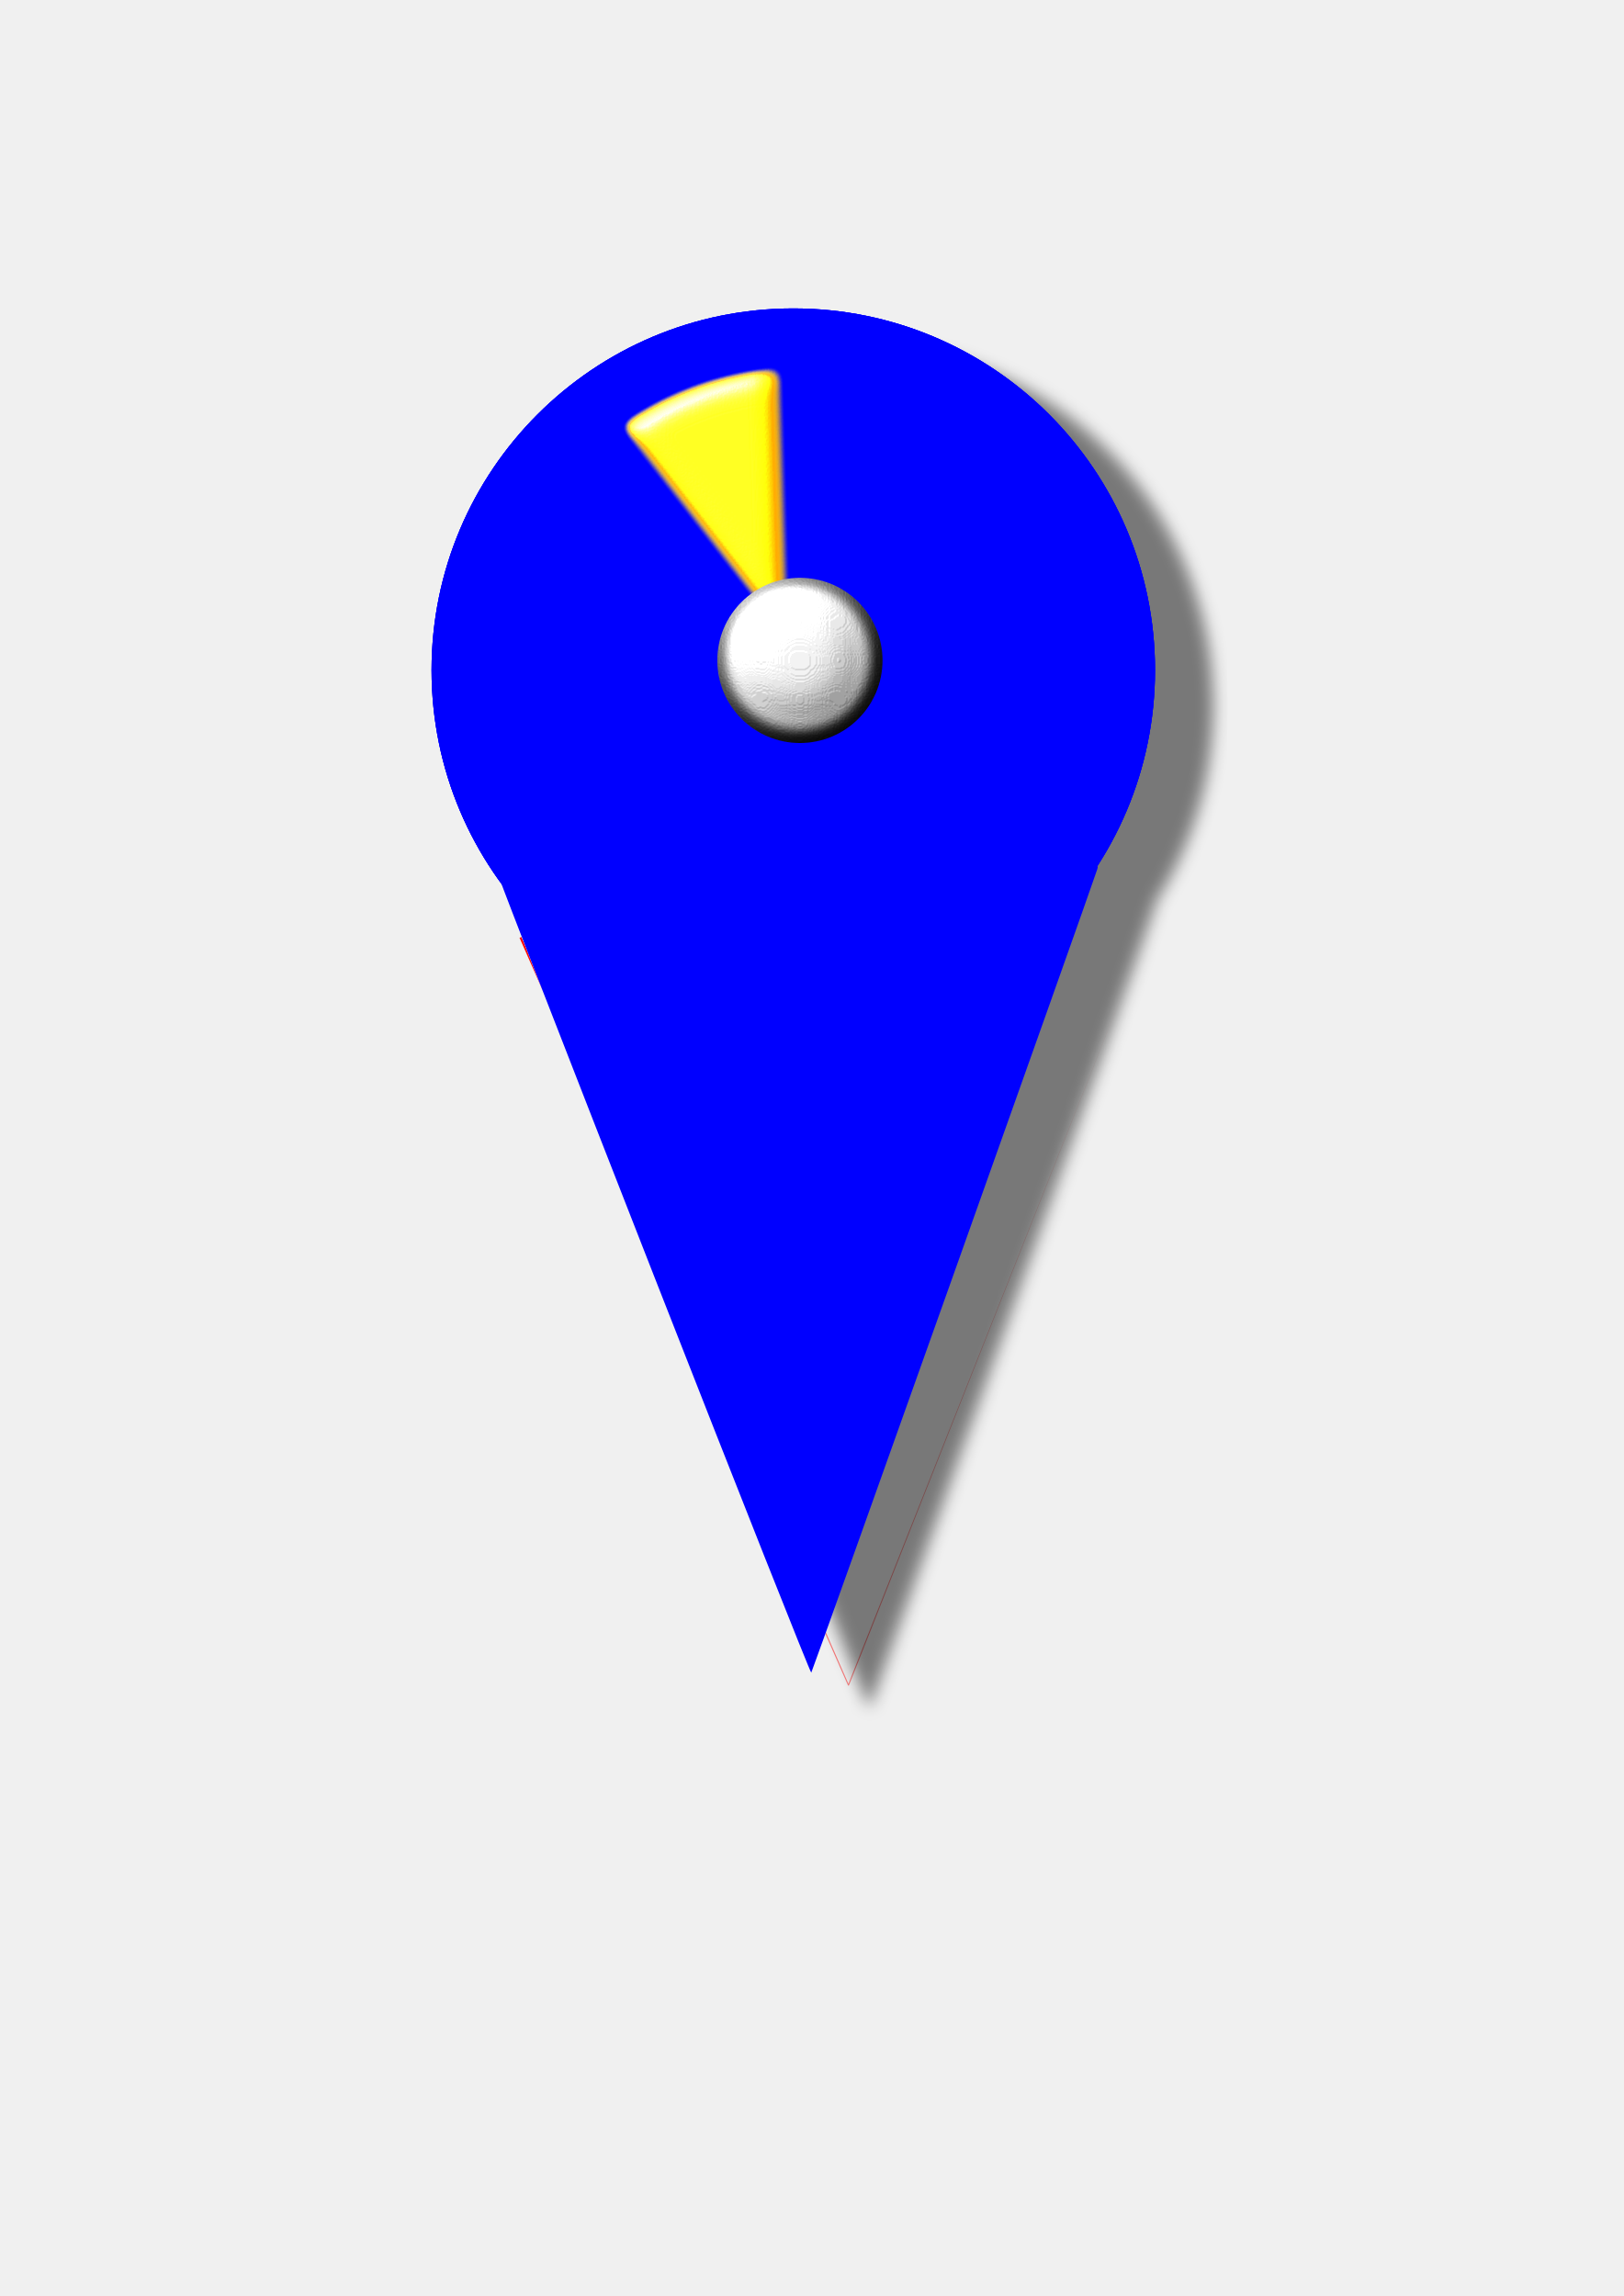
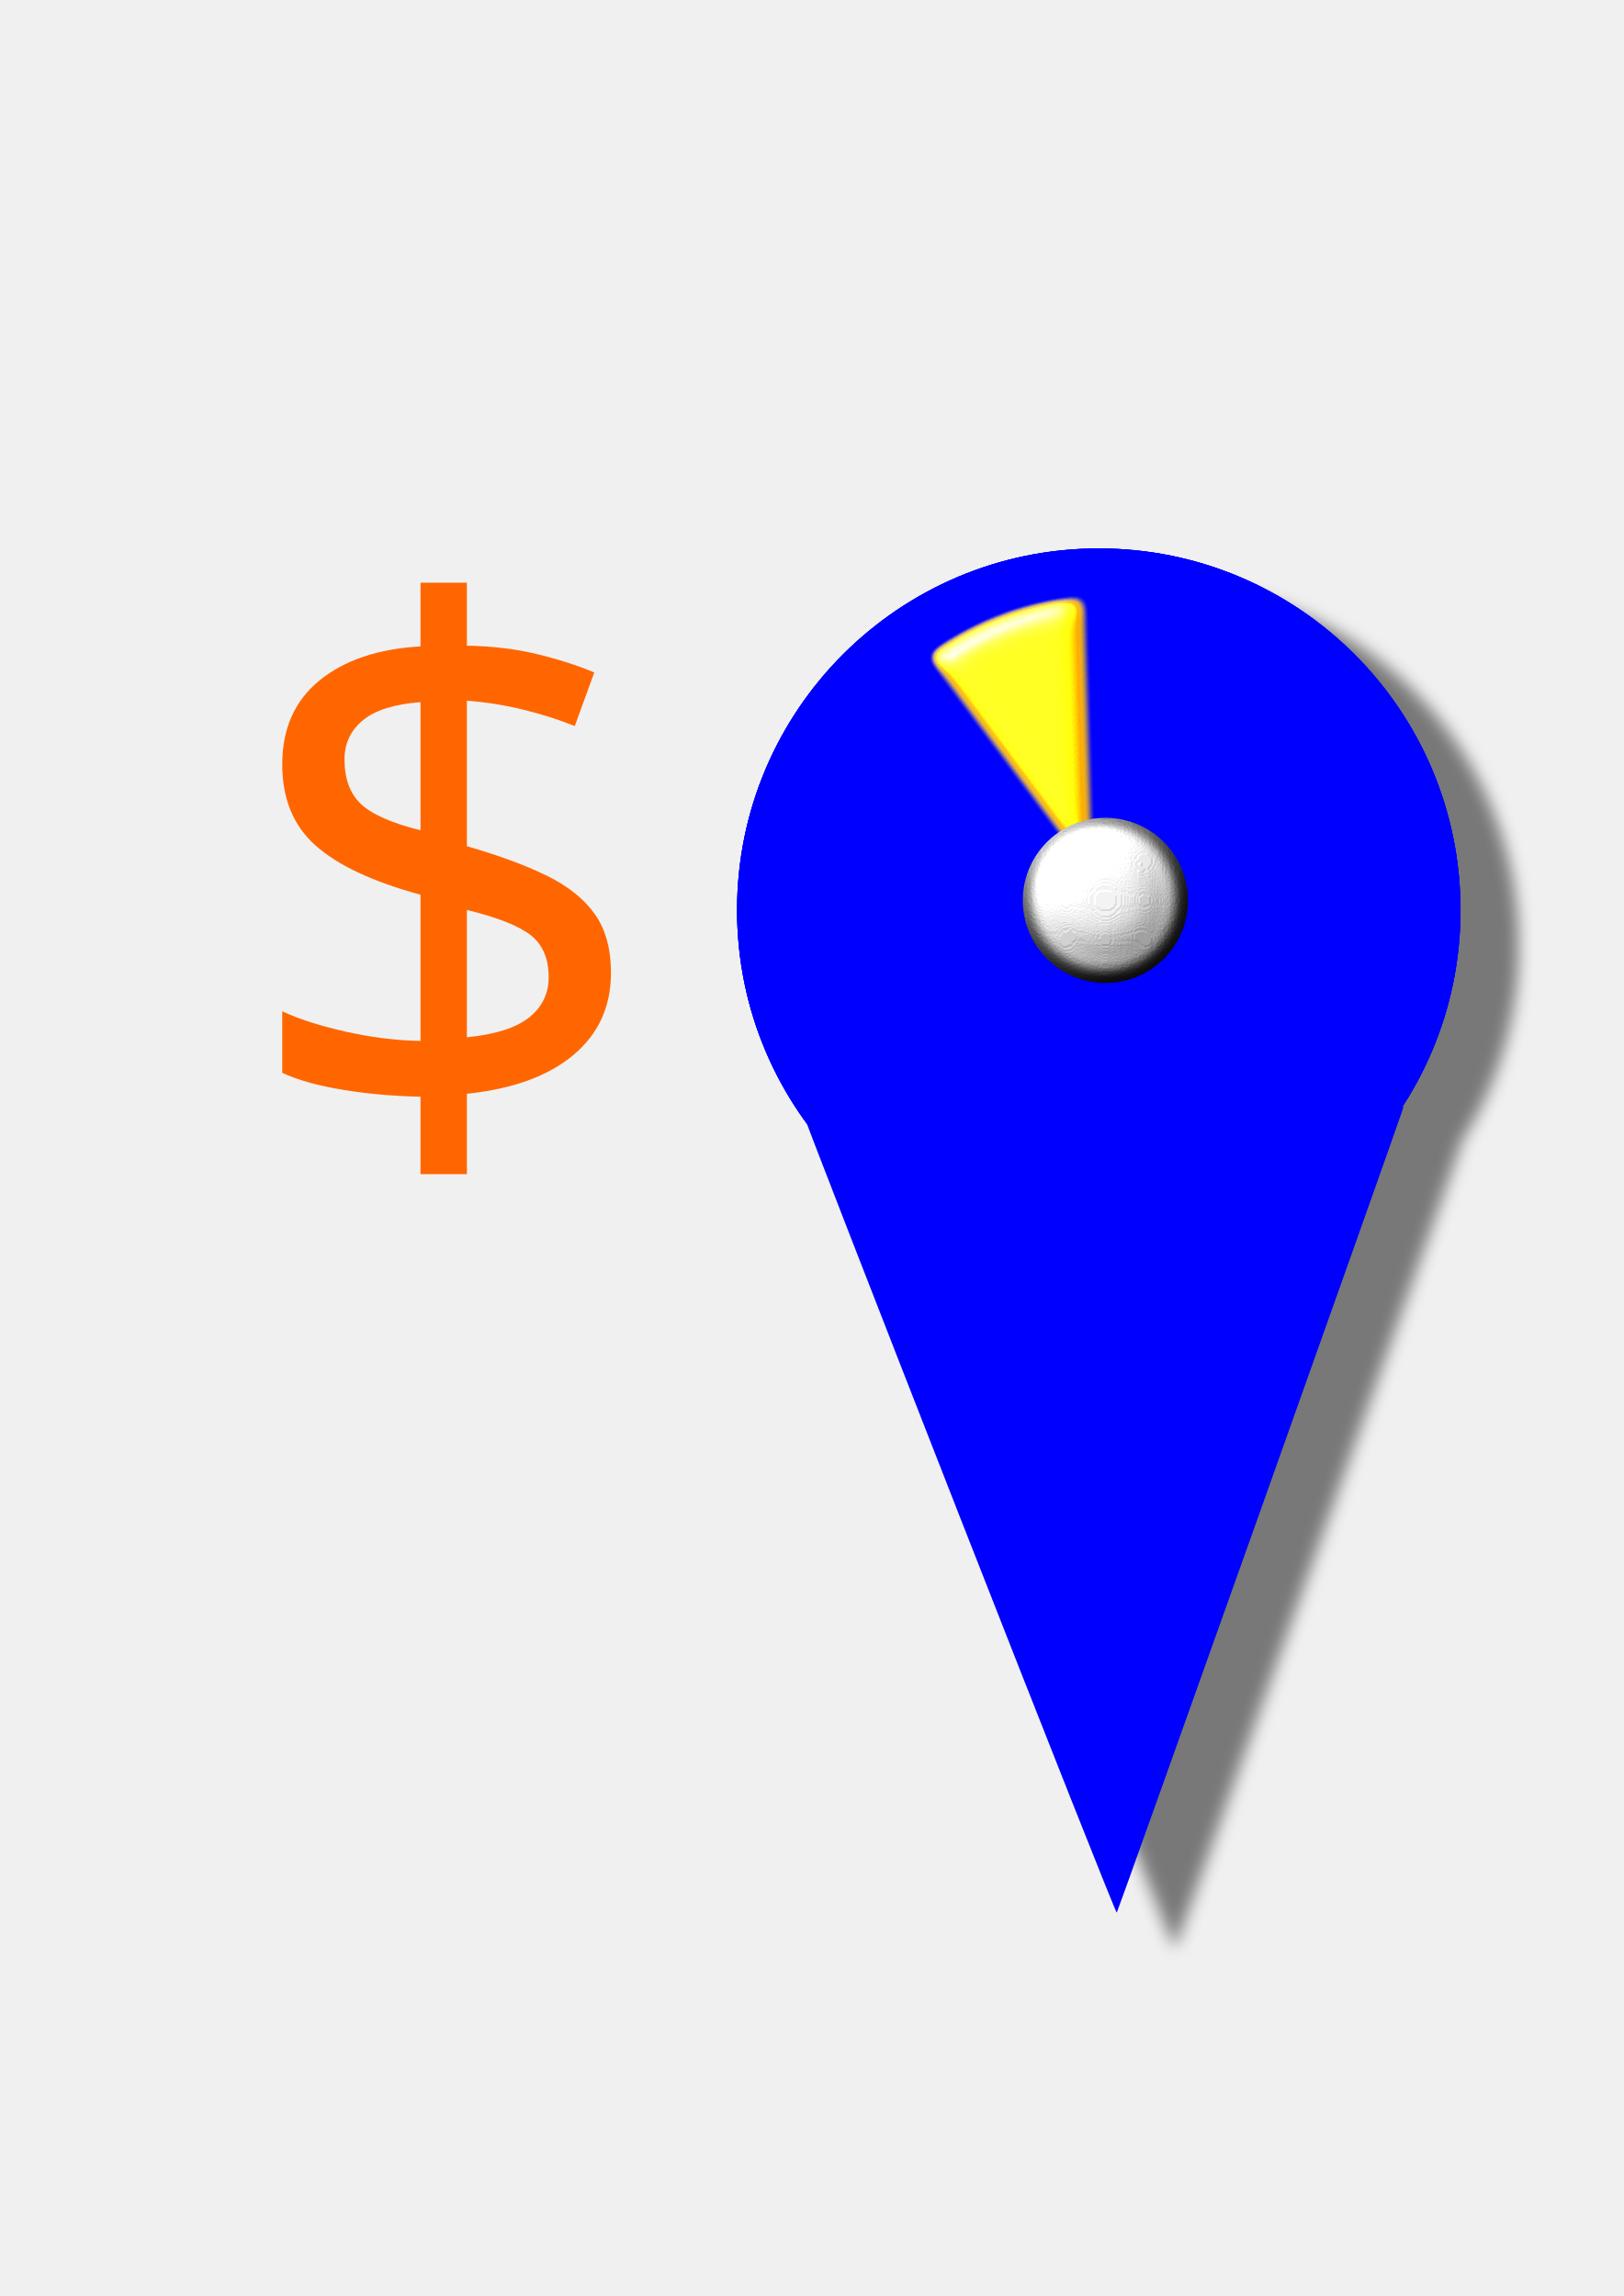
- <svg xmlns="http://www.w3.org/2000/svg" xmlns:ns1="http://www.openswatchbook.org/uri/2009/osb" xmlns:xlink="http://www.w3.org/1999/xlink" width="210mm" height="297mm" viewBox="0 0 744.094 1052.362" id="svg3739" version="1.1">
+ <svg xmlns="http://www.w3.org/2000/svg" xmlns:ns1="http://www.openswatchbook.org/uri/2009/osb" width="210mm" height="297mm" viewBox="0 0 744.094 1052.362" id="svg3739" version="1.1">
  <defs id="defs3741">
-     <linearGradient id="linearGradient4217">
-       <stop style="stop-color:#ff0000;stop-opacity:1;" offset="0" id="stop4219" />
-       <stop style="stop-color:#ff0000;stop-opacity:0;" offset="1" id="stop4221" />
-     </linearGradient>
    <linearGradient id="linearGradient6936" ns1:paint="solid" gradientTransform="matrix(4.081632,0,0,4.081633,1375.441,1388.046)">
      <stop style="stop-color:#1ae629;stop-opacity:1;" offset="0" id="stop6938" />
    </linearGradient>
    <linearGradient id="linearGradient5048" ns1:paint="solid">
      <stop style="stop-color:#ff0000;stop-opacity:1;" offset="0" id="stop5050" />
    </linearGradient>
-     <linearGradient xlink:href="#linearGradient4217" id="linearGradient4223" x1="202.374" y1="551.054" x2="528.571" y2="551.054" gradientUnits="userSpaceOnUse" />
    <filter style="color-interpolation-filters:sRGB;" id="filter5643">
      <feGaussianBlur result="result6" stdDeviation="8" in="SourceGraphic" id="feGaussianBlur5645" />
      <feComposite in2="SourceGraphic" in="result6" operator="xor" result="result10" id="feComposite5647" />
      <feGaussianBlur result="result2" stdDeviation="8" id="feGaussianBlur5649" />
      <feComposite in2="SourceGraphic" operator="atop" in="result10" result="result91" id="feComposite5651" />
      <feComposite result="result4" in="result2" operator="xor" in2="result91" id="feComposite5653" />
      <feGaussianBlur in="result4" result="result3" stdDeviation="4" id="feGaussianBlur5655" />
      <feSpecularLighting result="result5" specularExponent="5" specularConstant="1.1" surfaceScale="18" id="feSpecularLighting5657">
        <feDistantLight azimuth="235" elevation="55" id="feDistantLight5659" />
      </feSpecularLighting>
      <feComposite in="result3" k3="1.1" k2="0.5" operator="arithmetic" result="result7" in2="result5" k1="0.5" id="feComposite5661" />
      <feComposite in="result7" operator="atop" in2="SourceGraphic" result="result8" id="feComposite5663" />
    </filter>
    <filter style="color-interpolation-filters:sRGB;" id="filter6205">
      <feGaussianBlur stdDeviation="5" result="result1" id="feGaussianBlur6207" />
      <feColorMatrix result="result10" values="1 0 0 0 0 0 1 0 0 0 0 0 1 0 0 0 0 0 5 -4 " id="feColorMatrix6209" />
      <feComposite operator="atop" in="result10" in2="result10" result="result8" id="feComposite6211" />
      <feComposite operator="in" result="fbSourceGraphic" in="result1" in2="result8" id="feComposite6213" />
      <feGaussianBlur result="result0" in="fbSourceGraphic" stdDeviation="5" id="feGaussianBlur6215" />
      <feSpecularLighting specularExponent="55" specularConstant="2.5" surfaceScale="2" lighting-color="rgb(255,255,255)" result="result1" in="result0" id="feSpecularLighting6217">
        <feDistantLight azimuth="225" elevation="60" id="feDistantLight6219" />
      </feSpecularLighting>
      <feComposite operator="in" result="result2" in="result1" in2="fbSourceGraphic" id="feComposite6221" />
      <feComposite k3="1" k2="1" operator="arithmetic" result="result4" in="fbSourceGraphic" in2="result2" id="feComposite6223" />
      <feComposite operator="in" in="result9" in2="result4" result="result9" id="feComposite6225" />
      <feBlend mode="multiply" in="result9" in2="result9" id="feBlend6227" />
    </filter>
    <filter style="color-interpolation-filters:sRGB;" id="filter6241">
      <feFlood flood-opacity="0.498" flood-color="rgb(0,0,0)" result="flood" id="feFlood6243" />
      <feComposite in="flood" in2="SourceGraphic" operator="in" result="composite1" id="feComposite6245" />
      <feGaussianBlur in="composite1" stdDeviation="3.6" result="blur" id="feGaussianBlur6247" />
      <feOffset dx="26.6" dy="16.4" result="offset" id="feOffset6249" />
      <feComposite in="SourceGraphic" in2="offset" operator="over" result="composite2" id="feComposite6251" />
    </filter>
  </defs>
  <g id="layer1">
-     <g id="g4141" transform="matrix(0.8905133,0,0,0.7968845,57.87154,156.9276)">
-       <g id="g4144">
-         <g id="g4154">
-           <g id="g4150">
-             <g id="g4147">
-               <path id="path4007" d="m 202.374,342.445 169.02,429.987 a 0.269,0.269 44.025 0 0 0.504,-0.008 L 528.571,329.505 371.632,771.565 203.375,342.052 Z" style="fill:url(#linearGradient4223);fill-rule:evenodd;stroke:none;stroke-width:1px;stroke-linecap:butt;stroke-linejoin:miter;stroke-opacity:1" />
-             </g>
+     <g id="g10857" transform="translate(140,110)">
+       <g style="filter:url(#filter6241)" id="g6233">
+         <a id="a4171" style="fill:#0000ff" transform="translate(1.278721,-1.278721)">
+           <g id="g7818" style="fill:#0000ff">
+             <circle style="fill:#0000ff;fill-opacity:1;stroke:none" id="path3747" cx="362.265" cy="308.423" r="165.776" />
+             <circle r="165.776" cy="308.423" cx="362.265" id="circle4175" style="fill:#0000ff;fill-opacity:1;stroke:none" />
+             <circle style="fill:#0000ff;fill-opacity:1;stroke:none" id="circle4189" cx="362.265" cy="308.423" r="165.776" />
          </g>
-         </g>
+         </a>
+         <path style="fill:#0000ff" d="m 300.085,585.788 c -39.093,-99.817 -71.078,-182.113 -71.078,-182.881 0,-0.768 5.639,4.633 12.531,12.001 20.958,22.405 46.307,38.216 76.433,47.676 13.105,4.115 19.185,4.736 46.396,4.736 27.211,0 33.291,-0.621 46.396,-4.736 35.834,-11.252 65.742,-32.142 88.671,-61.934 3.112,-4.044 4.225,-4.716 3.345,-2.02 -3.765,11.526 -130.475,367.504 -130.999,368.028 -0.339,0.339 -32.601,-81.052 -71.694,-180.869 z" id="path4163" />
      </g>
+       <path transform="matrix(-0.03068404,-1.035512,0.994938,-0.03193536,2.749583,-8.933102)" d="m -199.8,269.552 a 148.17,148.17 0 0 1 28.298,87.092 l -148.17,0 z" id="path4619" style="opacity:1;fill:#ffcc00;fill-opacity:1;fill-rule:nonzero;stroke:#000000;stroke-width:1.218;stroke-miterlimit:4;stroke-dasharray:none;stroke-opacity:0;filter:url(#filter6205)" />
+       <circle r="37.857" cy="302.697" cx="366.578" id="path4693" style="opacity:1;fill:#000000;fill-opacity:1;fill-rule:nonzero;stroke:#000000;stroke-width:0.992;stroke-miterlimit:4;stroke-dasharray:none;stroke-opacity:0;filter:url(#filter5643)" />
    </g>
-     <path style="fill:#ffffff" d="m 300.111,585.739 c -39.107,-99.816 -71.104,-181.945 -71.104,-182.508 0,-0.564 7.955,6.889 17.678,16.562 20.469,20.364 38.201,31.438 65.457,40.881 18.203,6.306 20.068,6.546 51.216,6.596 28.359,0.045 34.175,-0.53 47.406,-4.685 35.834,-11.252 65.742,-32.142 88.671,-61.934 3.092,-4.017 4.214,-4.699 3.327,-2.02 -4.107,12.409 -130.492,367.538 -130.971,368.018 -0.316,0.316 -32.572,-81.092 -71.679,-180.908 z" id="path4159" />
-     <g id="g6233" style="filter:url(#filter6241)">
-       <a transform="translate(1.278721,-1.278721)" style="fill:#0000ff" id="a4171">
-         <g style="fill:#0000ff" id="g7818">
-           <circle r="165.776" cy="308.423" cx="362.265" id="path3747" style="fill:#0000ff;fill-opacity:1;stroke:none" />
-           <circle style="fill:#0000ff;fill-opacity:1;stroke:none" id="circle4175" cx="362.265" cy="308.423" r="165.776" />
-           <circle r="165.776" cy="308.423" cx="362.265" id="circle4189" style="fill:#0000ff;fill-opacity:1;stroke:none" />
-         </g>
-       </a>
-       <path id="path4163" d="m 300.085,585.788 c -39.093,-99.817 -71.078,-182.113 -71.078,-182.881 0,-0.768 5.639,4.633 12.531,12.001 20.958,22.405 46.307,38.216 76.433,47.676 13.105,4.115 19.185,4.736 46.396,4.736 27.211,0 33.291,-0.621 46.396,-4.736 35.834,-11.252 65.742,-32.142 88.671,-61.934 3.112,-4.044 4.225,-4.716 3.345,-2.02 -3.765,11.526 -130.475,367.504 -130.999,368.028 -0.339,0.339 -32.601,-81.052 -71.694,-180.869 z" style="fill:#0000ff" />
-     </g>
-     <path style="opacity:1;fill:#ffcc00;fill-opacity:1;fill-rule:nonzero;stroke:#000000;stroke-width:1.218;stroke-miterlimit:4;stroke-dasharray:none;stroke-opacity:0;filter:url(#filter6205)" id="path4619" d="m -199.8,269.552 a 148.17,148.17 0 0 1 28.298,87.092 l -148.17,0 z" transform="matrix(-0.0308255,-0.9995248,0.9995248,-0.0308255,1.278717,2.557443)" />
-     <circle style="opacity:1;fill:#000000;fill-opacity:1;fill-rule:nonzero;stroke:#000000;stroke-width:0.992;stroke-miterlimit:4;stroke-dasharray:none;stroke-opacity:0;filter:url(#filter5643)" id="path4693" cx="366.578" cy="302.697" r="37.857" />
+     <text xml:space="preserve" style="font-style:normal;font-weight:normal;font-size:331.816px;line-height:125%;font-family:sans-serif;letter-spacing:0px;word-spacing:0px;fill:#ff6600;fill-opacity:1;stroke:none;stroke-width:1px;stroke-linecap:butt;stroke-linejoin:miter;stroke-opacity:1" x="108.766" y="518.924" id="text10868">
+       <tspan id="tspan10870" x="108.766" y="518.924">$</tspan>
+     </text>
  </g>
</svg>
